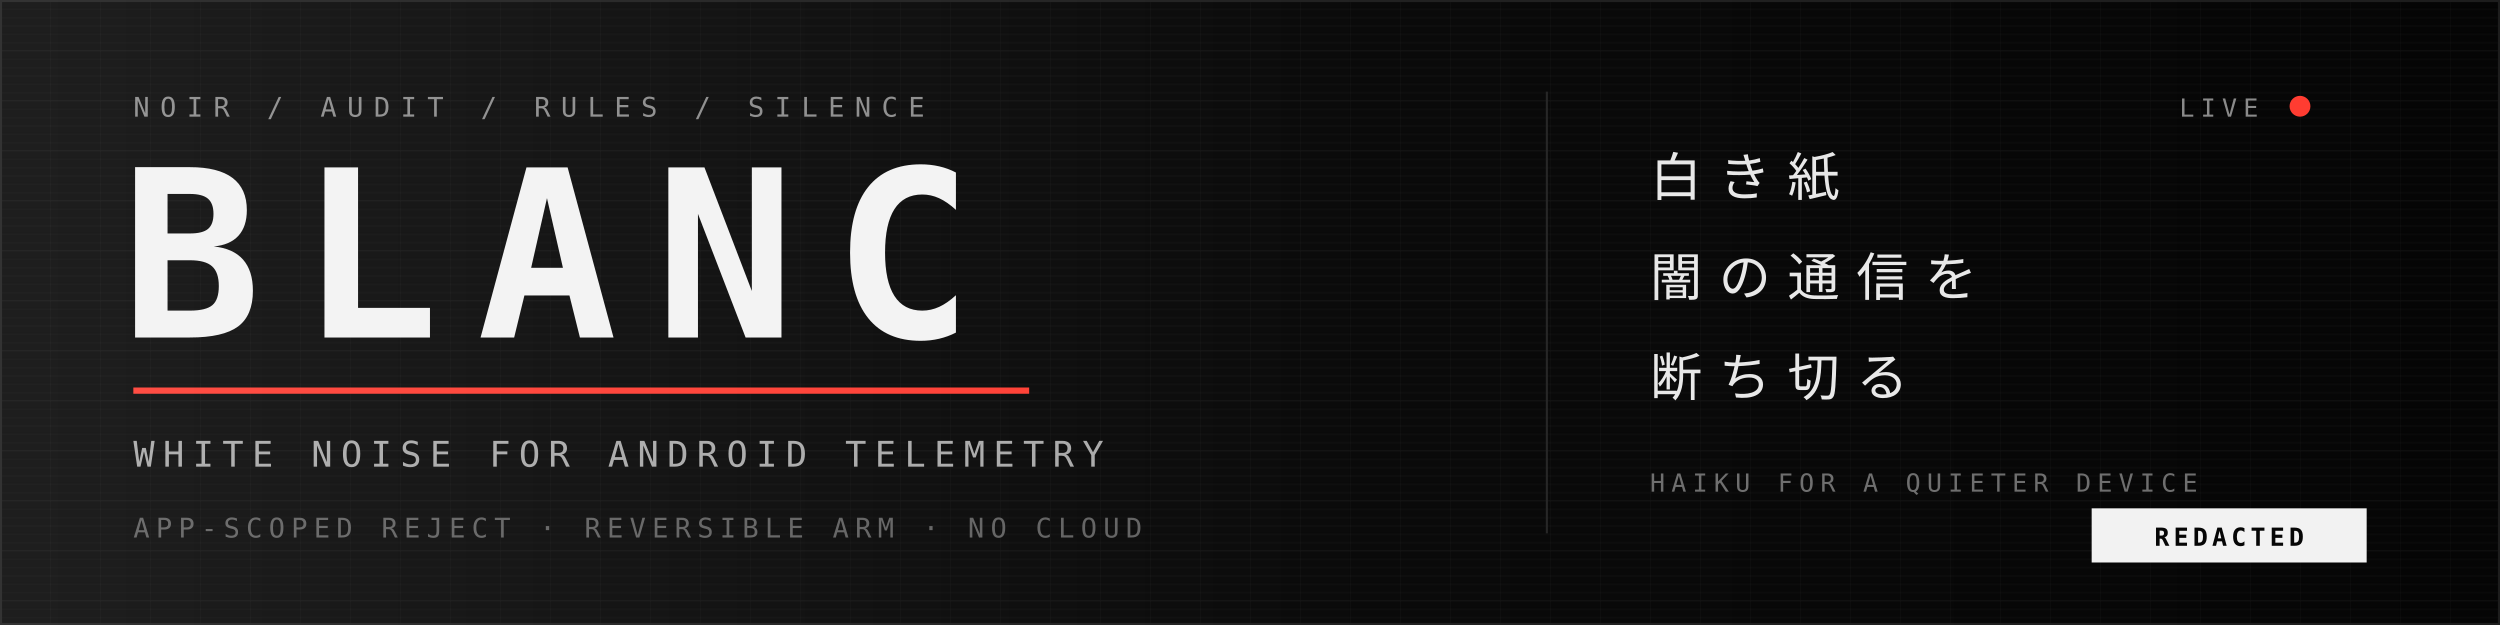
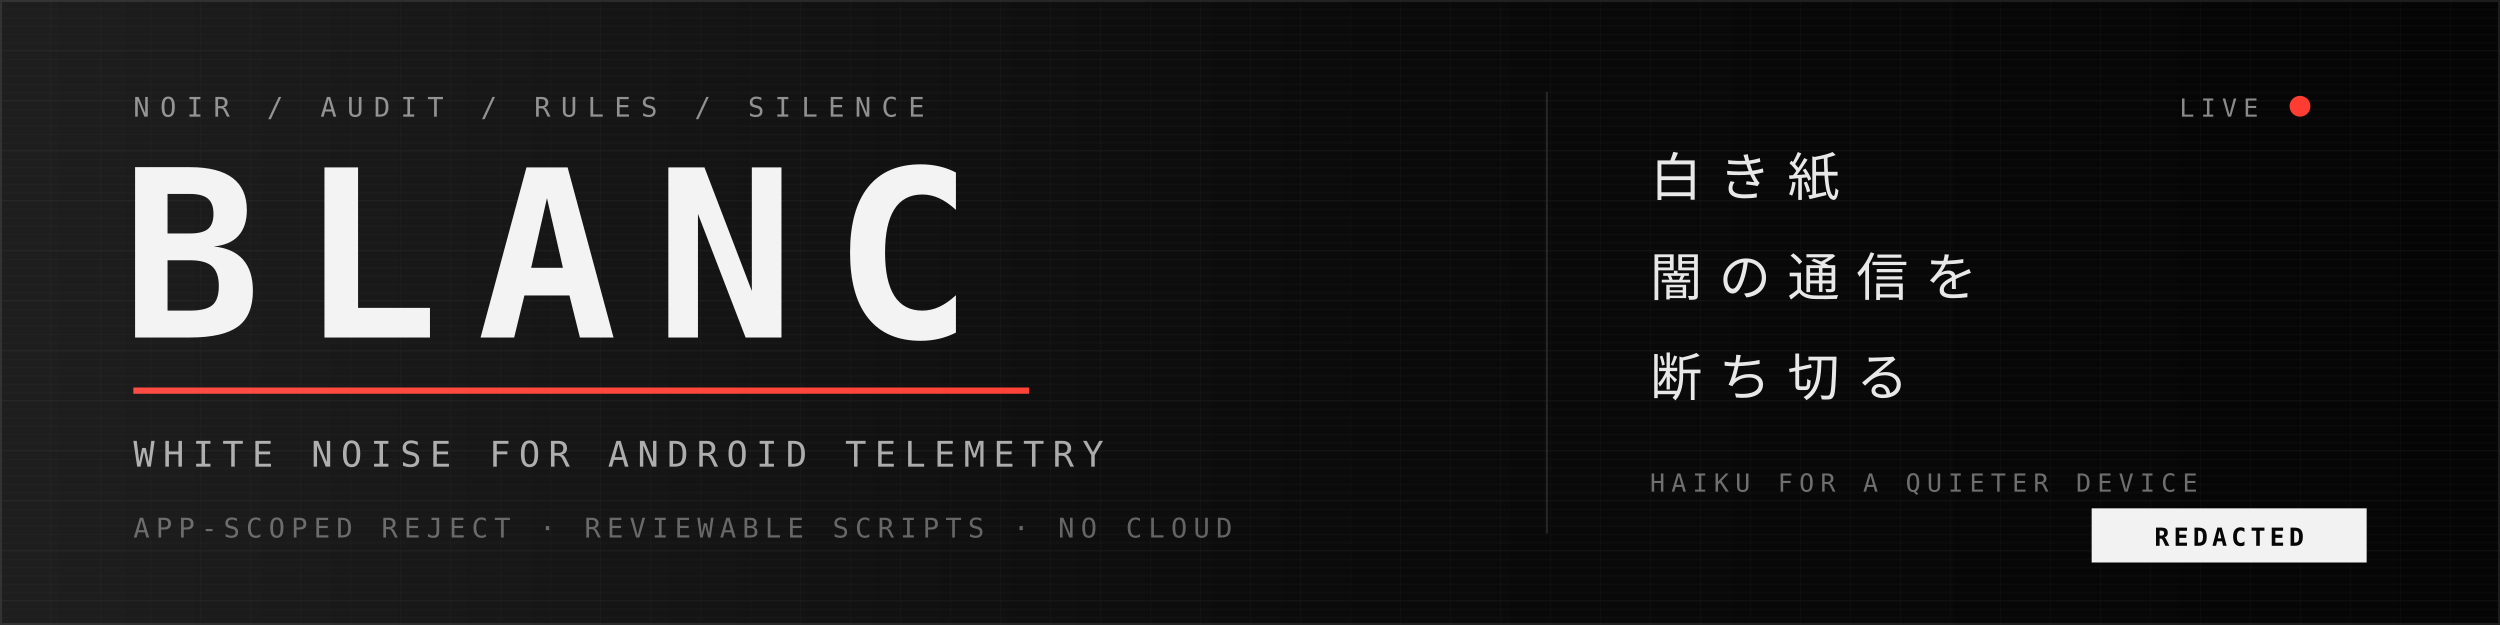
<svg xmlns="http://www.w3.org/2000/svg" viewBox="0 0 1200 300" width="1200" height="300" role="img" aria-labelledby="title desc">
  <defs>
    <pattern id="scan" width="4" height="4" patternUnits="userSpaceOnUse">
      <rect width="4" height="4" fill="#050505" />
      <rect y="0" width="4" height="1" fill="#0c0c0c" />
    </pattern>
    <pattern id="grid" width="24" height="24" patternUnits="userSpaceOnUse">
      <path d="M 24 0 L 0 0 0 24" fill="none" stroke="#141414" stroke-width="0.6" />
    </pattern>
    <linearGradient id="fade" x1="0" y1="0" x2="1" y2="0">
      <stop offset="0" stop-color="#ffffff" stop-opacity="0.10" />
      <stop offset="0.55" stop-color="#ffffff" stop-opacity="0.02" />
      <stop offset="1" stop-color="#ffffff" stop-opacity="0" />
    </linearGradient>
  </defs>
  <rect width="1200" height="300" fill="#050505" />
  <rect width="1200" height="300" fill="url(#grid)" />
  <rect width="1200" height="300" fill="url(#scan)" opacity="0.55" />
  <rect x="0.5" y="0.5" width="1199" height="299" fill="none" stroke="#1d1d1d" />
  <g font-family="ui-monospace, SFMono-Regular, Menlo, Consolas, monospace">
    <text x="64" y="56" fill="#8a8a8a" font-size="13" letter-spacing="5">NOIR / AUDIT / RULES / SILENCE</text>
    <circle cx="1104" cy="51" r="5" fill="#ff3b30" />
    <text x="1084" y="56" fill="#8a8a8a" font-size="12" letter-spacing="3" text-anchor="end">LIVE</text>
    <text x="58" y="162" fill="#f2f2f2" font-size="112" font-weight="700" letter-spacing="18">BLANC</text>
    <rect x="64" y="186" width="430" height="3" fill="#ff3b30" />
    <text x="64" y="224" fill="#a8a8a8" font-size="17" letter-spacing="4">WHITE NOISE FOR ANDROID TELEMETRY</text>
-     <text x="64" y="258" fill="#5f5f5f" font-size="13" letter-spacing="3">APP-SCOPED REJECT · REVERSIBLE ARM · NO CLOUD</text>
+     <text x="64" y="258" fill="#5f5f5f" font-size="13" letter-spacing="3">APP-SCOPED REJECT · REVIEWABLE SCRIPTS · NO CLOUD</text>
    <rect x="742" y="44" width="1" height="212" fill="#242424" />
    <text x="792" y="94" fill="#e8e8e8" font-size="25" letter-spacing="8">白き紙</text>
    <text x="792" y="142" fill="#e8e8e8" font-size="25" letter-spacing="8">闇の通信を</text>
    <text x="792" y="190" fill="#e8e8e8" font-size="25" letter-spacing="8">断ち切る</text>
    <text x="792" y="236" fill="#6d6d6d" font-size="12" letter-spacing="3">HAIKU FOR A QUIETER DEVICE</text>
    <rect x="1004" y="244" width="132" height="26" fill="#f2f2f2" />
    <text x="1070" y="262" fill="#050505" font-size="12" font-weight="700" letter-spacing="2" text-anchor="middle">REDACTED</text>
  </g>
  <rect x="0" y="0" width="1200" height="300" fill="url(#fade)" />
</svg>
